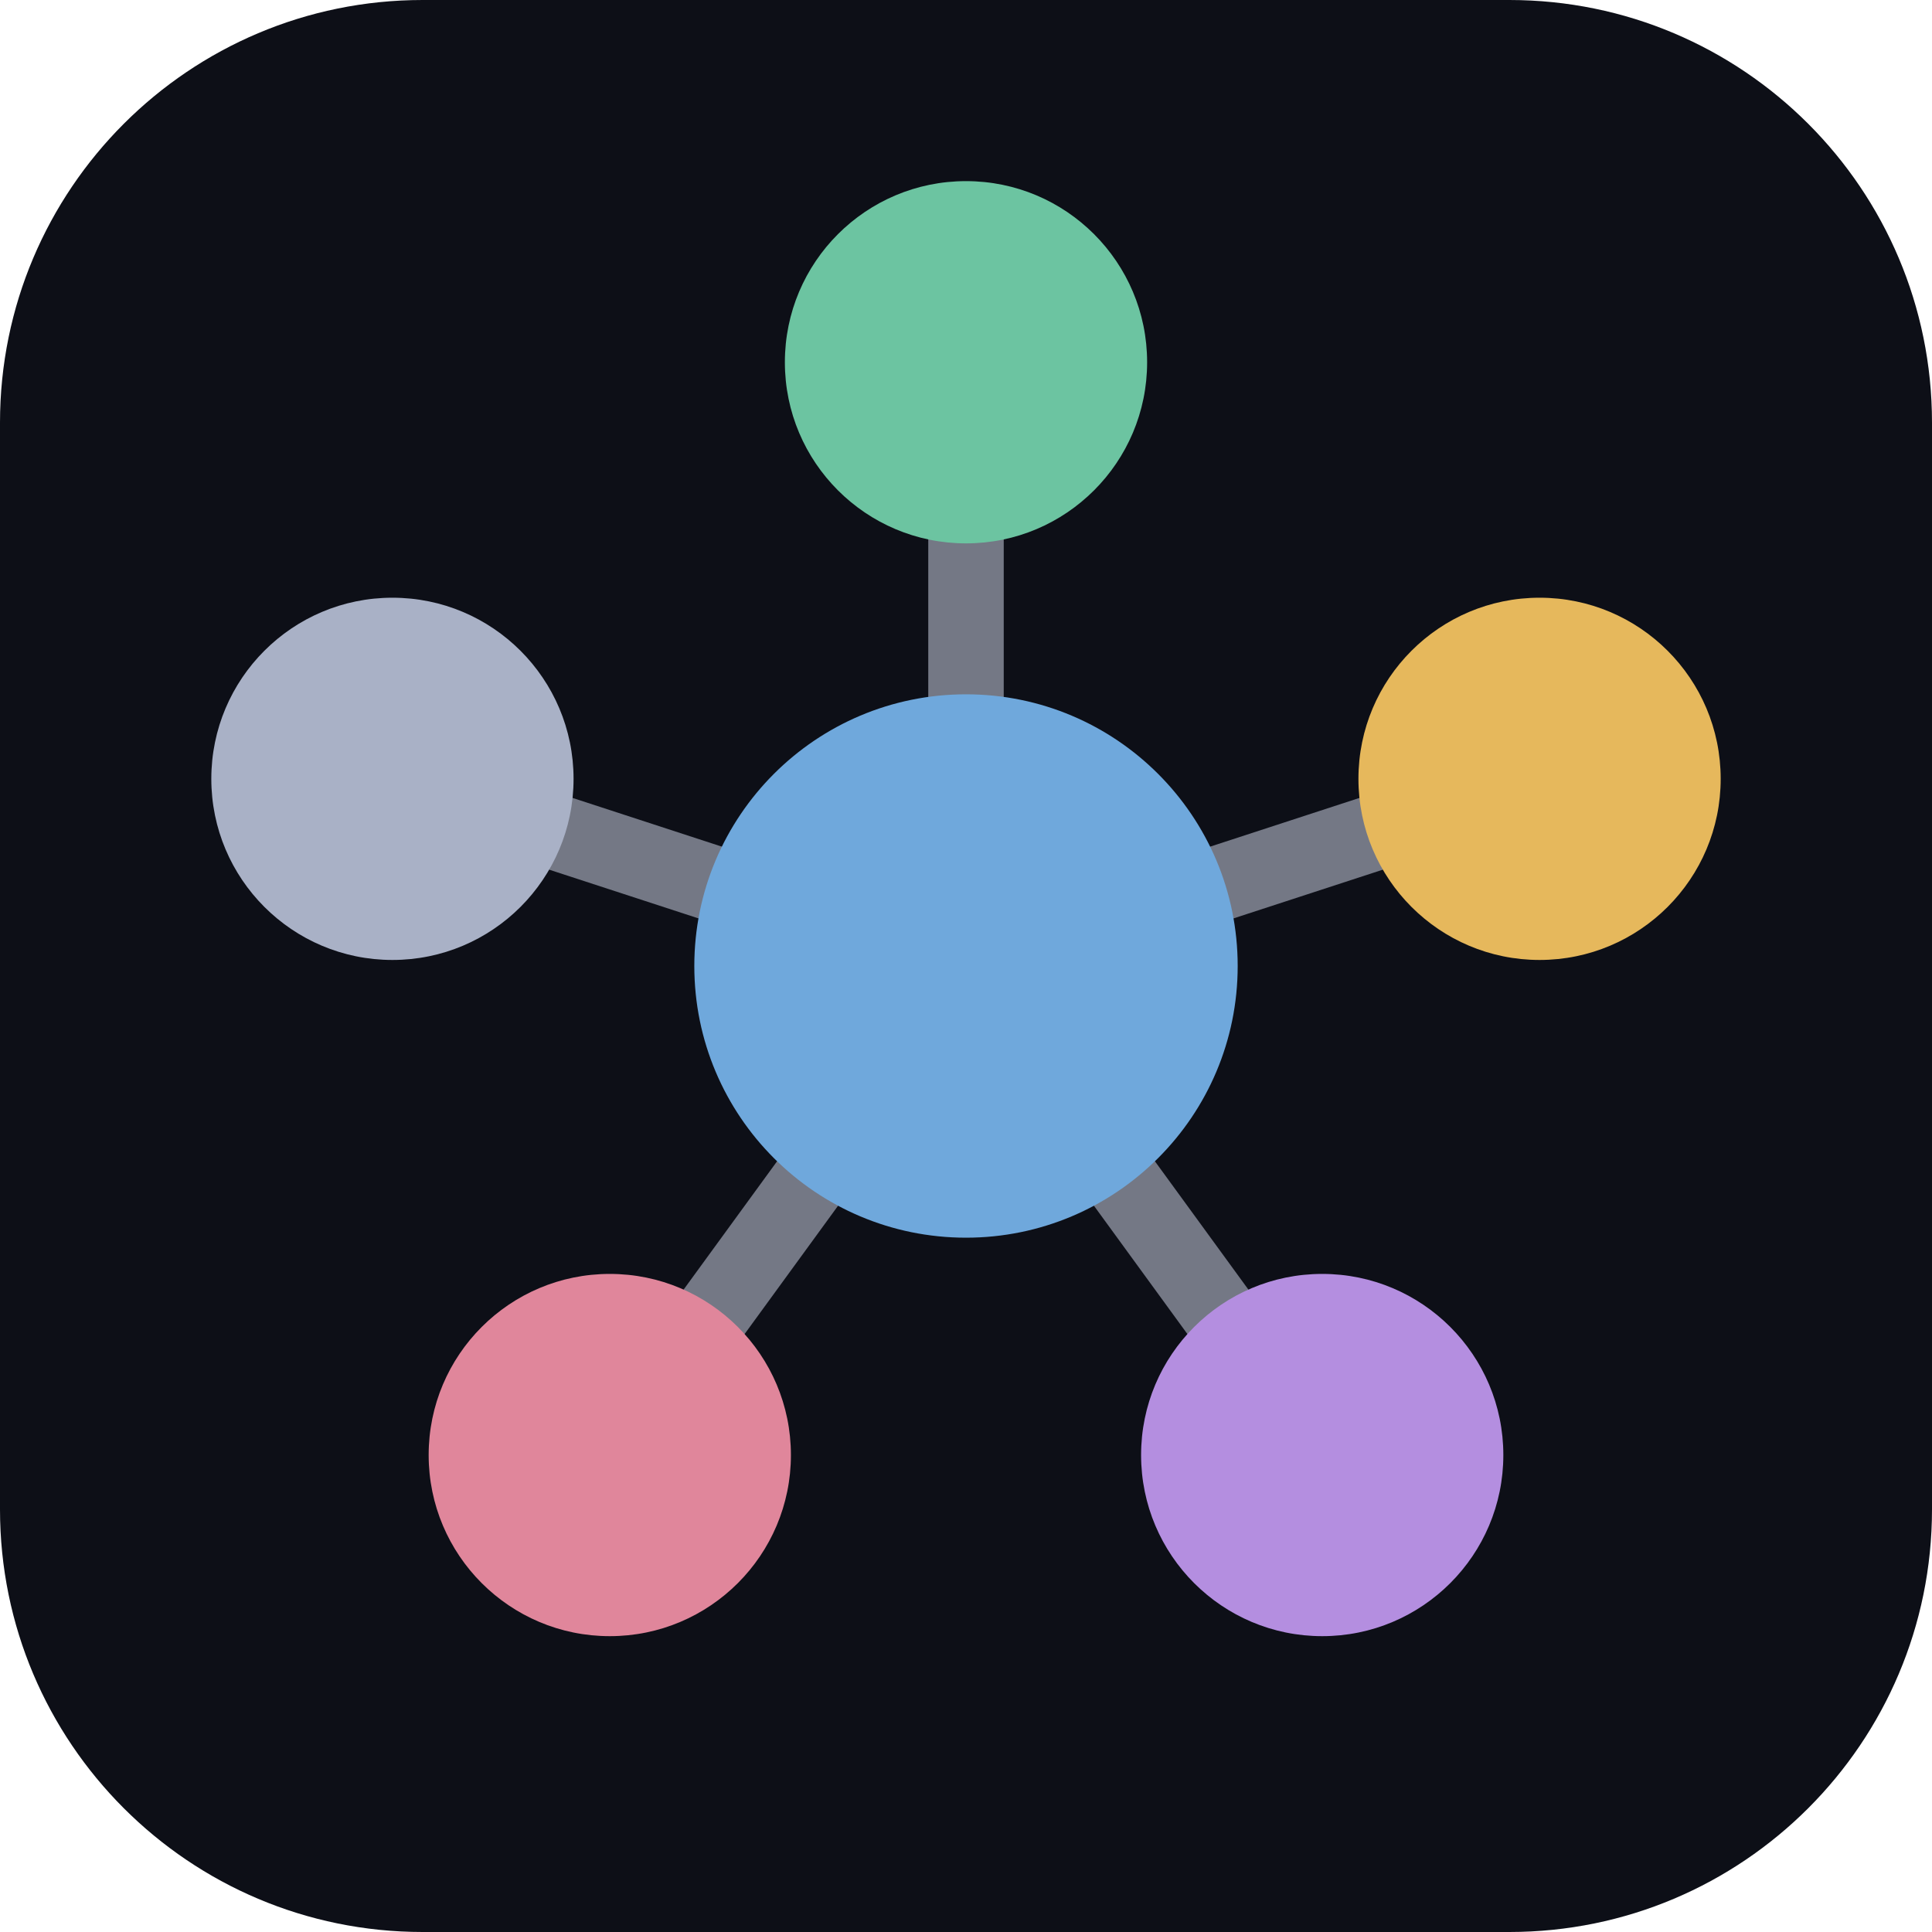
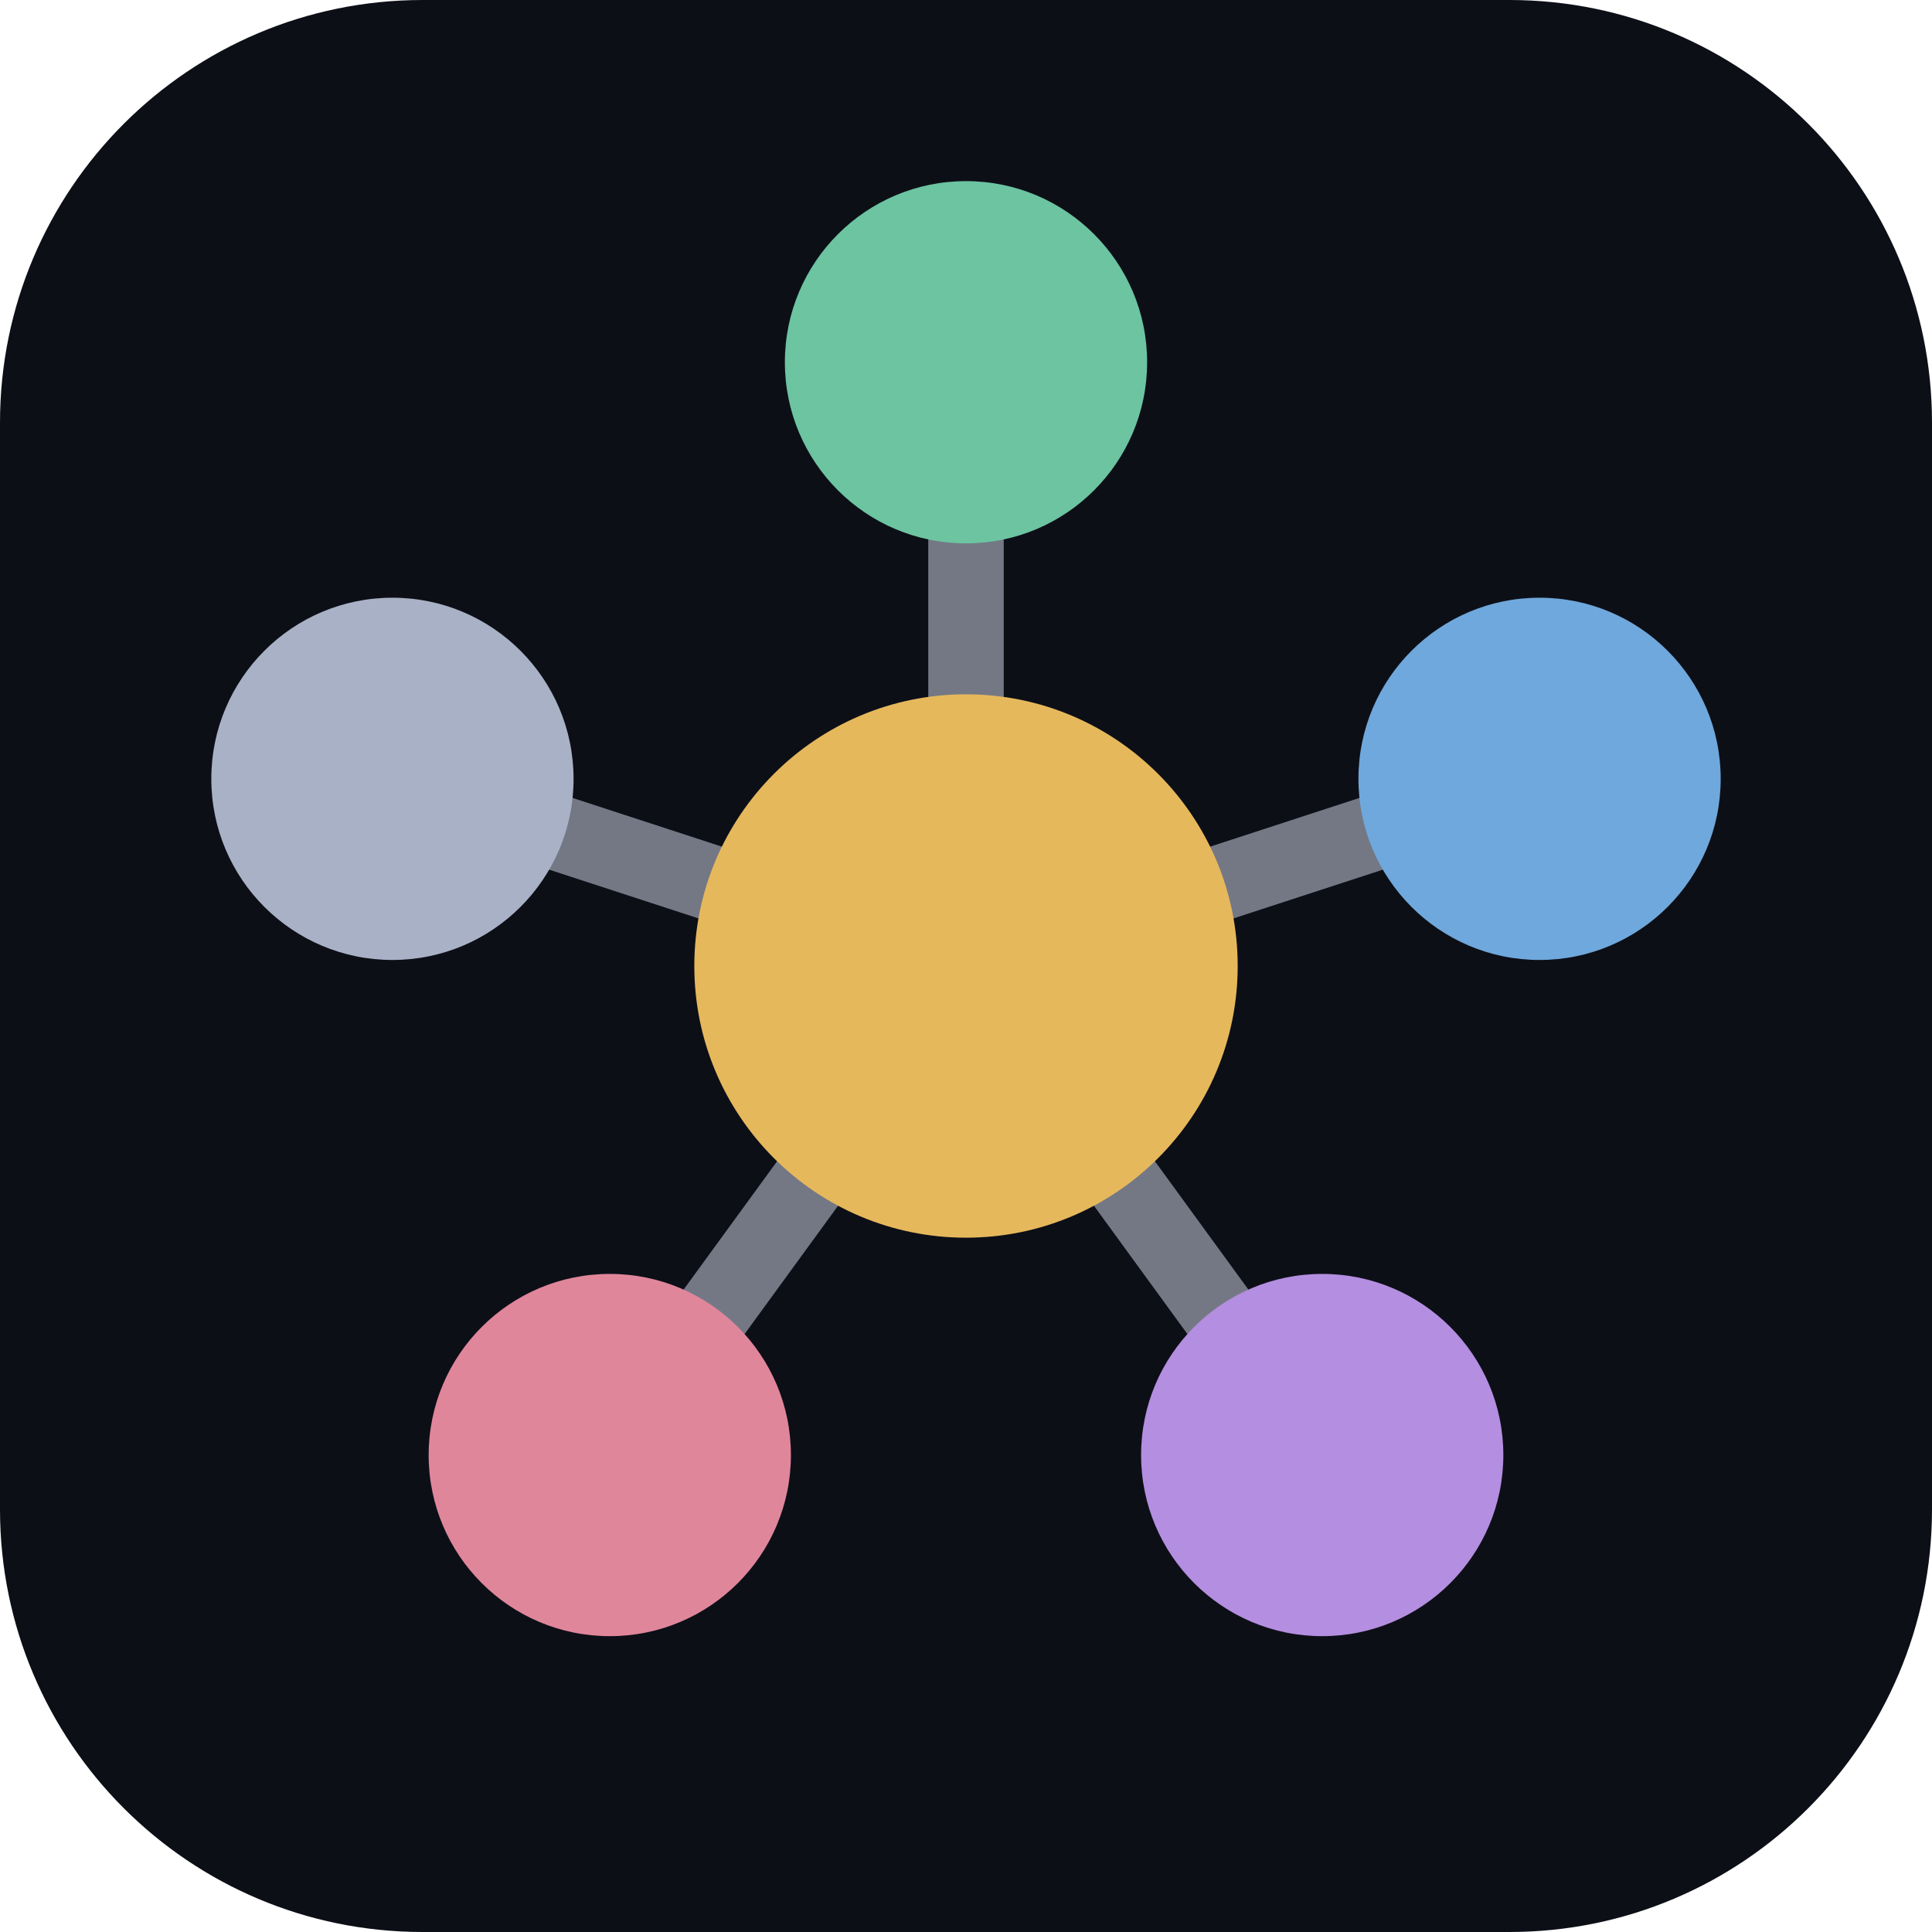
<svg xmlns="http://www.w3.org/2000/svg" viewBox="0 0 64 64">
  <rect width="64" height="64" rx="14" fill="#0d0f17" />
  <path d="M32 32L32 12M32 32L51 25.8M32 32L43.8 48.2M32 32L20.2 48.2M32 32L13 25.8" stroke="#c8cde0" stroke-opacity=".55" stroke-width="2.5" />
  <circle cx="32" cy="12" r="6" fill="#6cc4a1" />
-   <circle cx="51" cy="25.8" r="6" fill="#e6b85c" />
+   <circle cx="51" cy="25.8" r="6" fill="#6fa8dc" />
  <circle cx="43.8" cy="48.2" r="6" fill="#b48ee0" />
  <circle cx="20.2" cy="48.2" r="6" fill="#e0869b" />
  <circle cx="13" cy="25.8" r="6" fill="#a9b1c6" />
-   <circle cx="32" cy="32" r="9" fill="#6fa8dc" />
+   <circle cx="32" cy="32" r="9" fill="#e6b85c" />
</svg>
